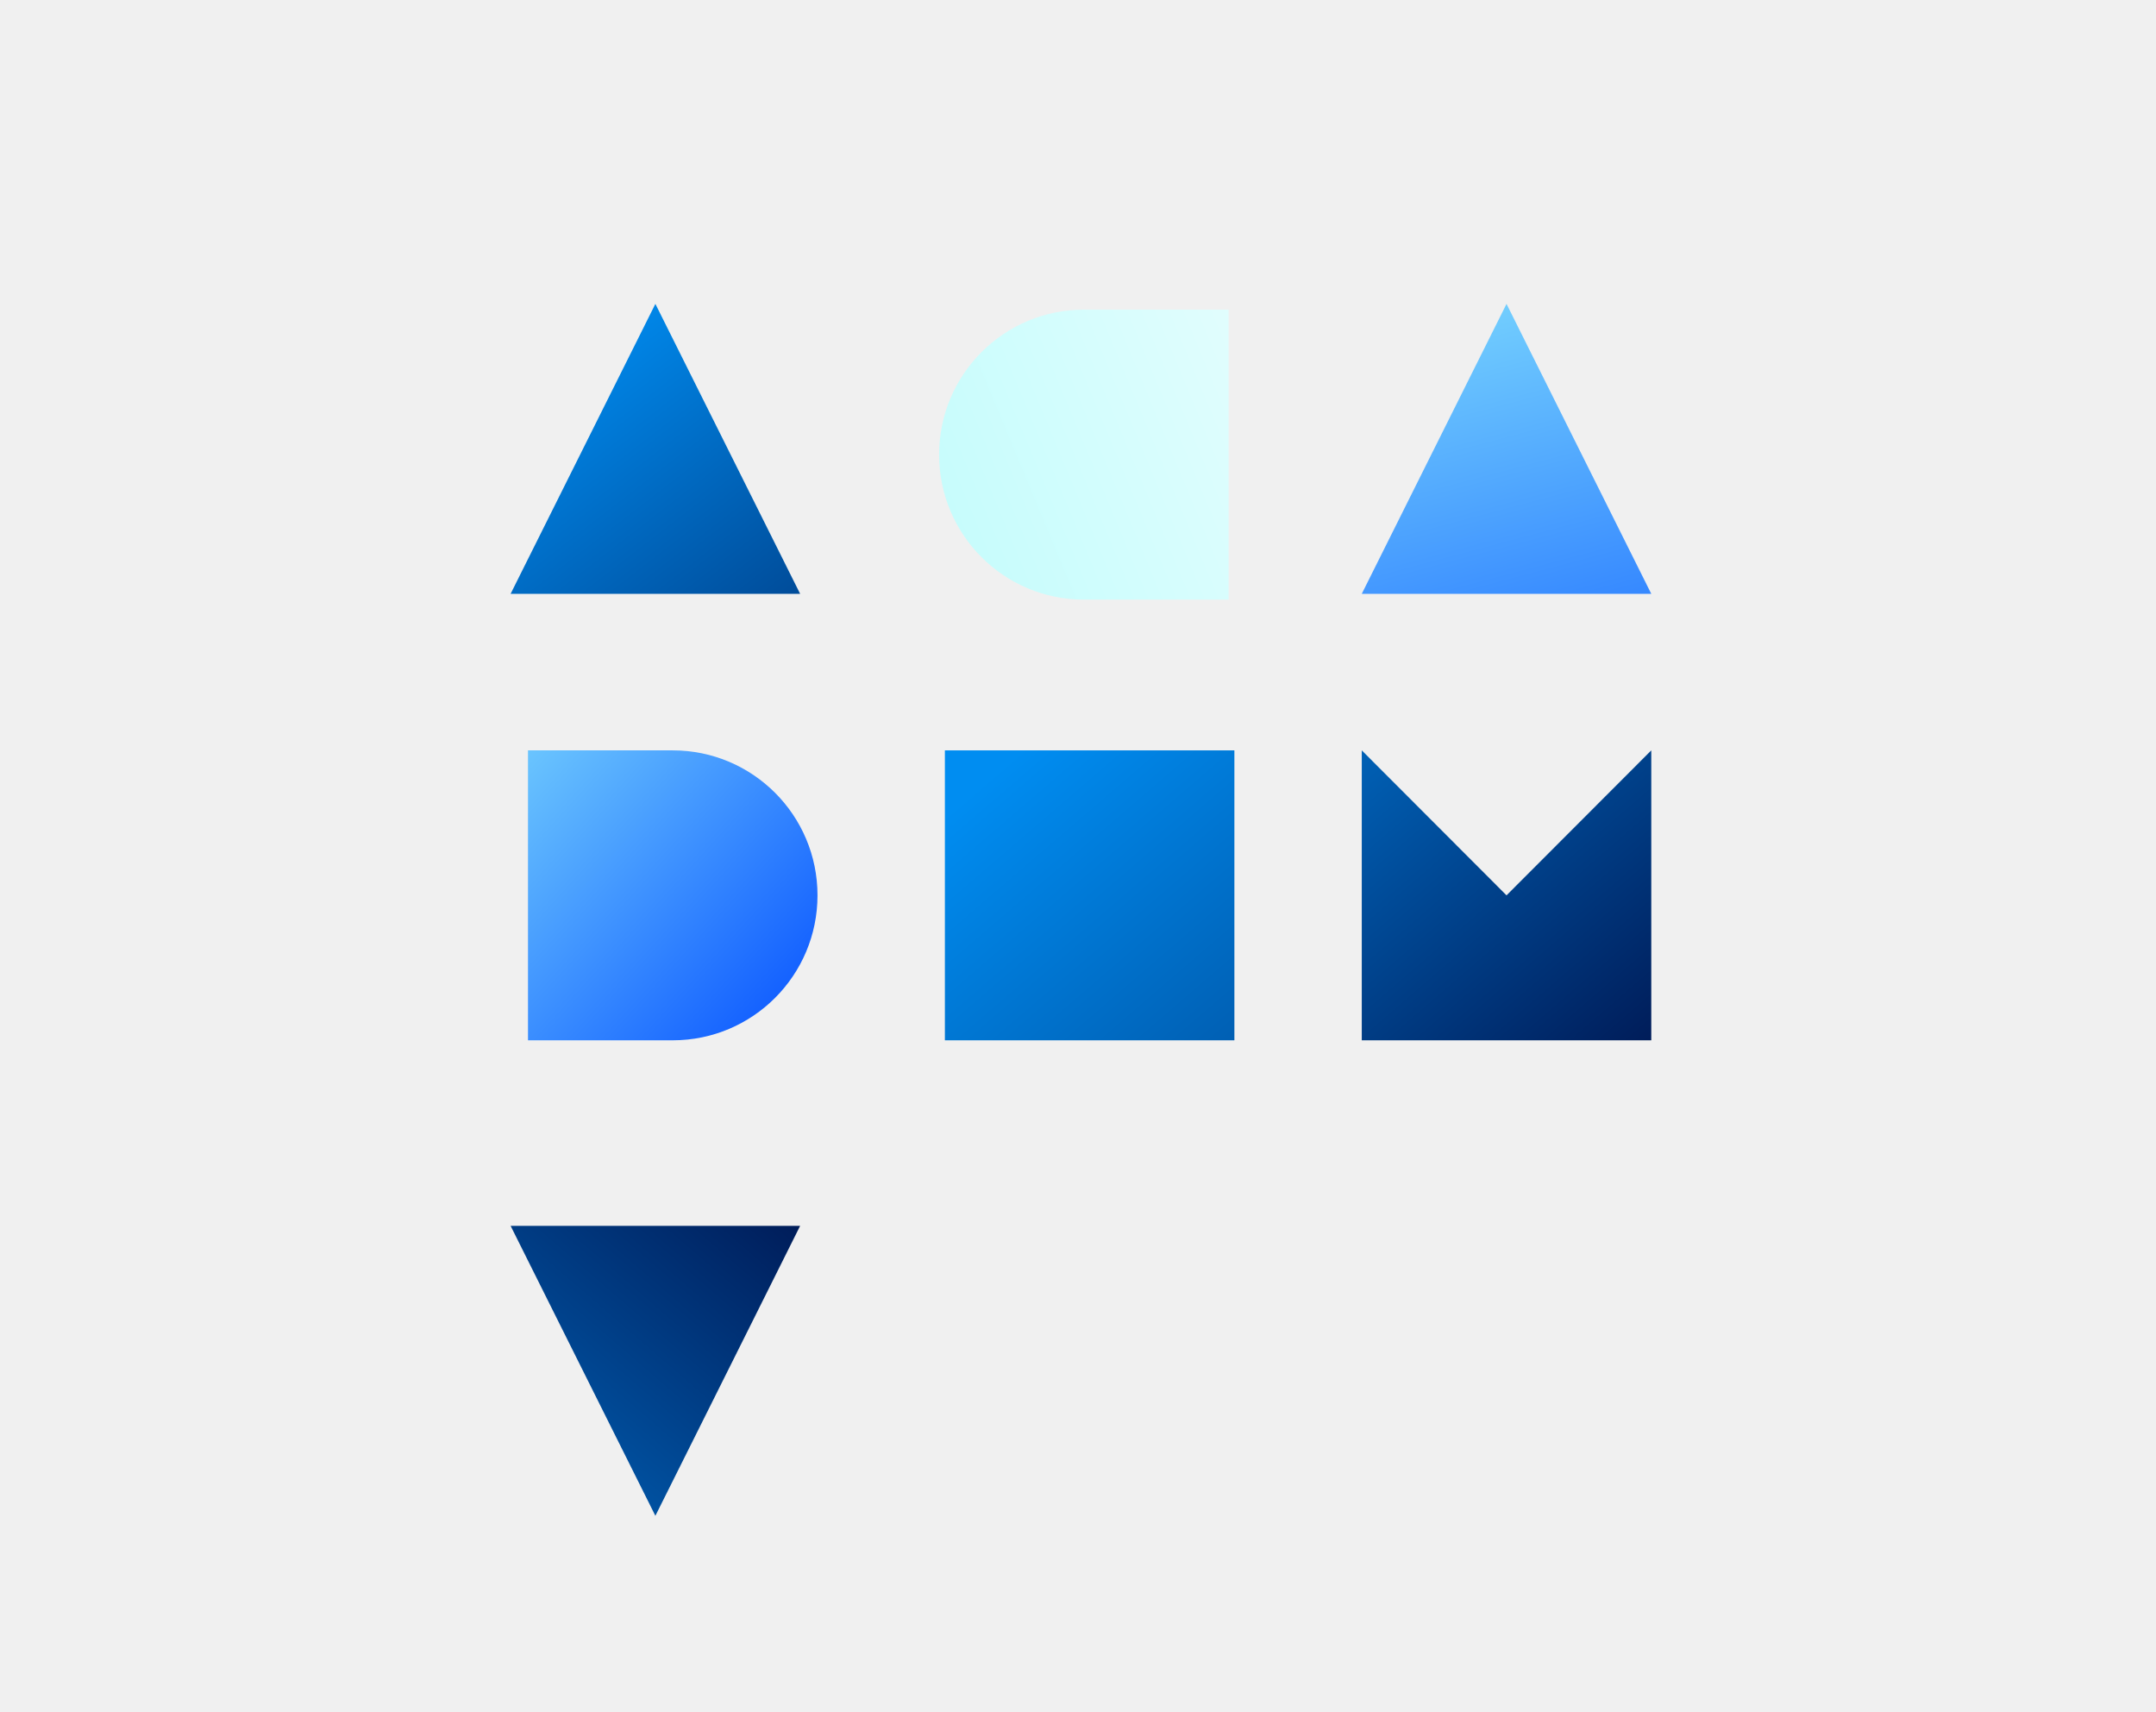
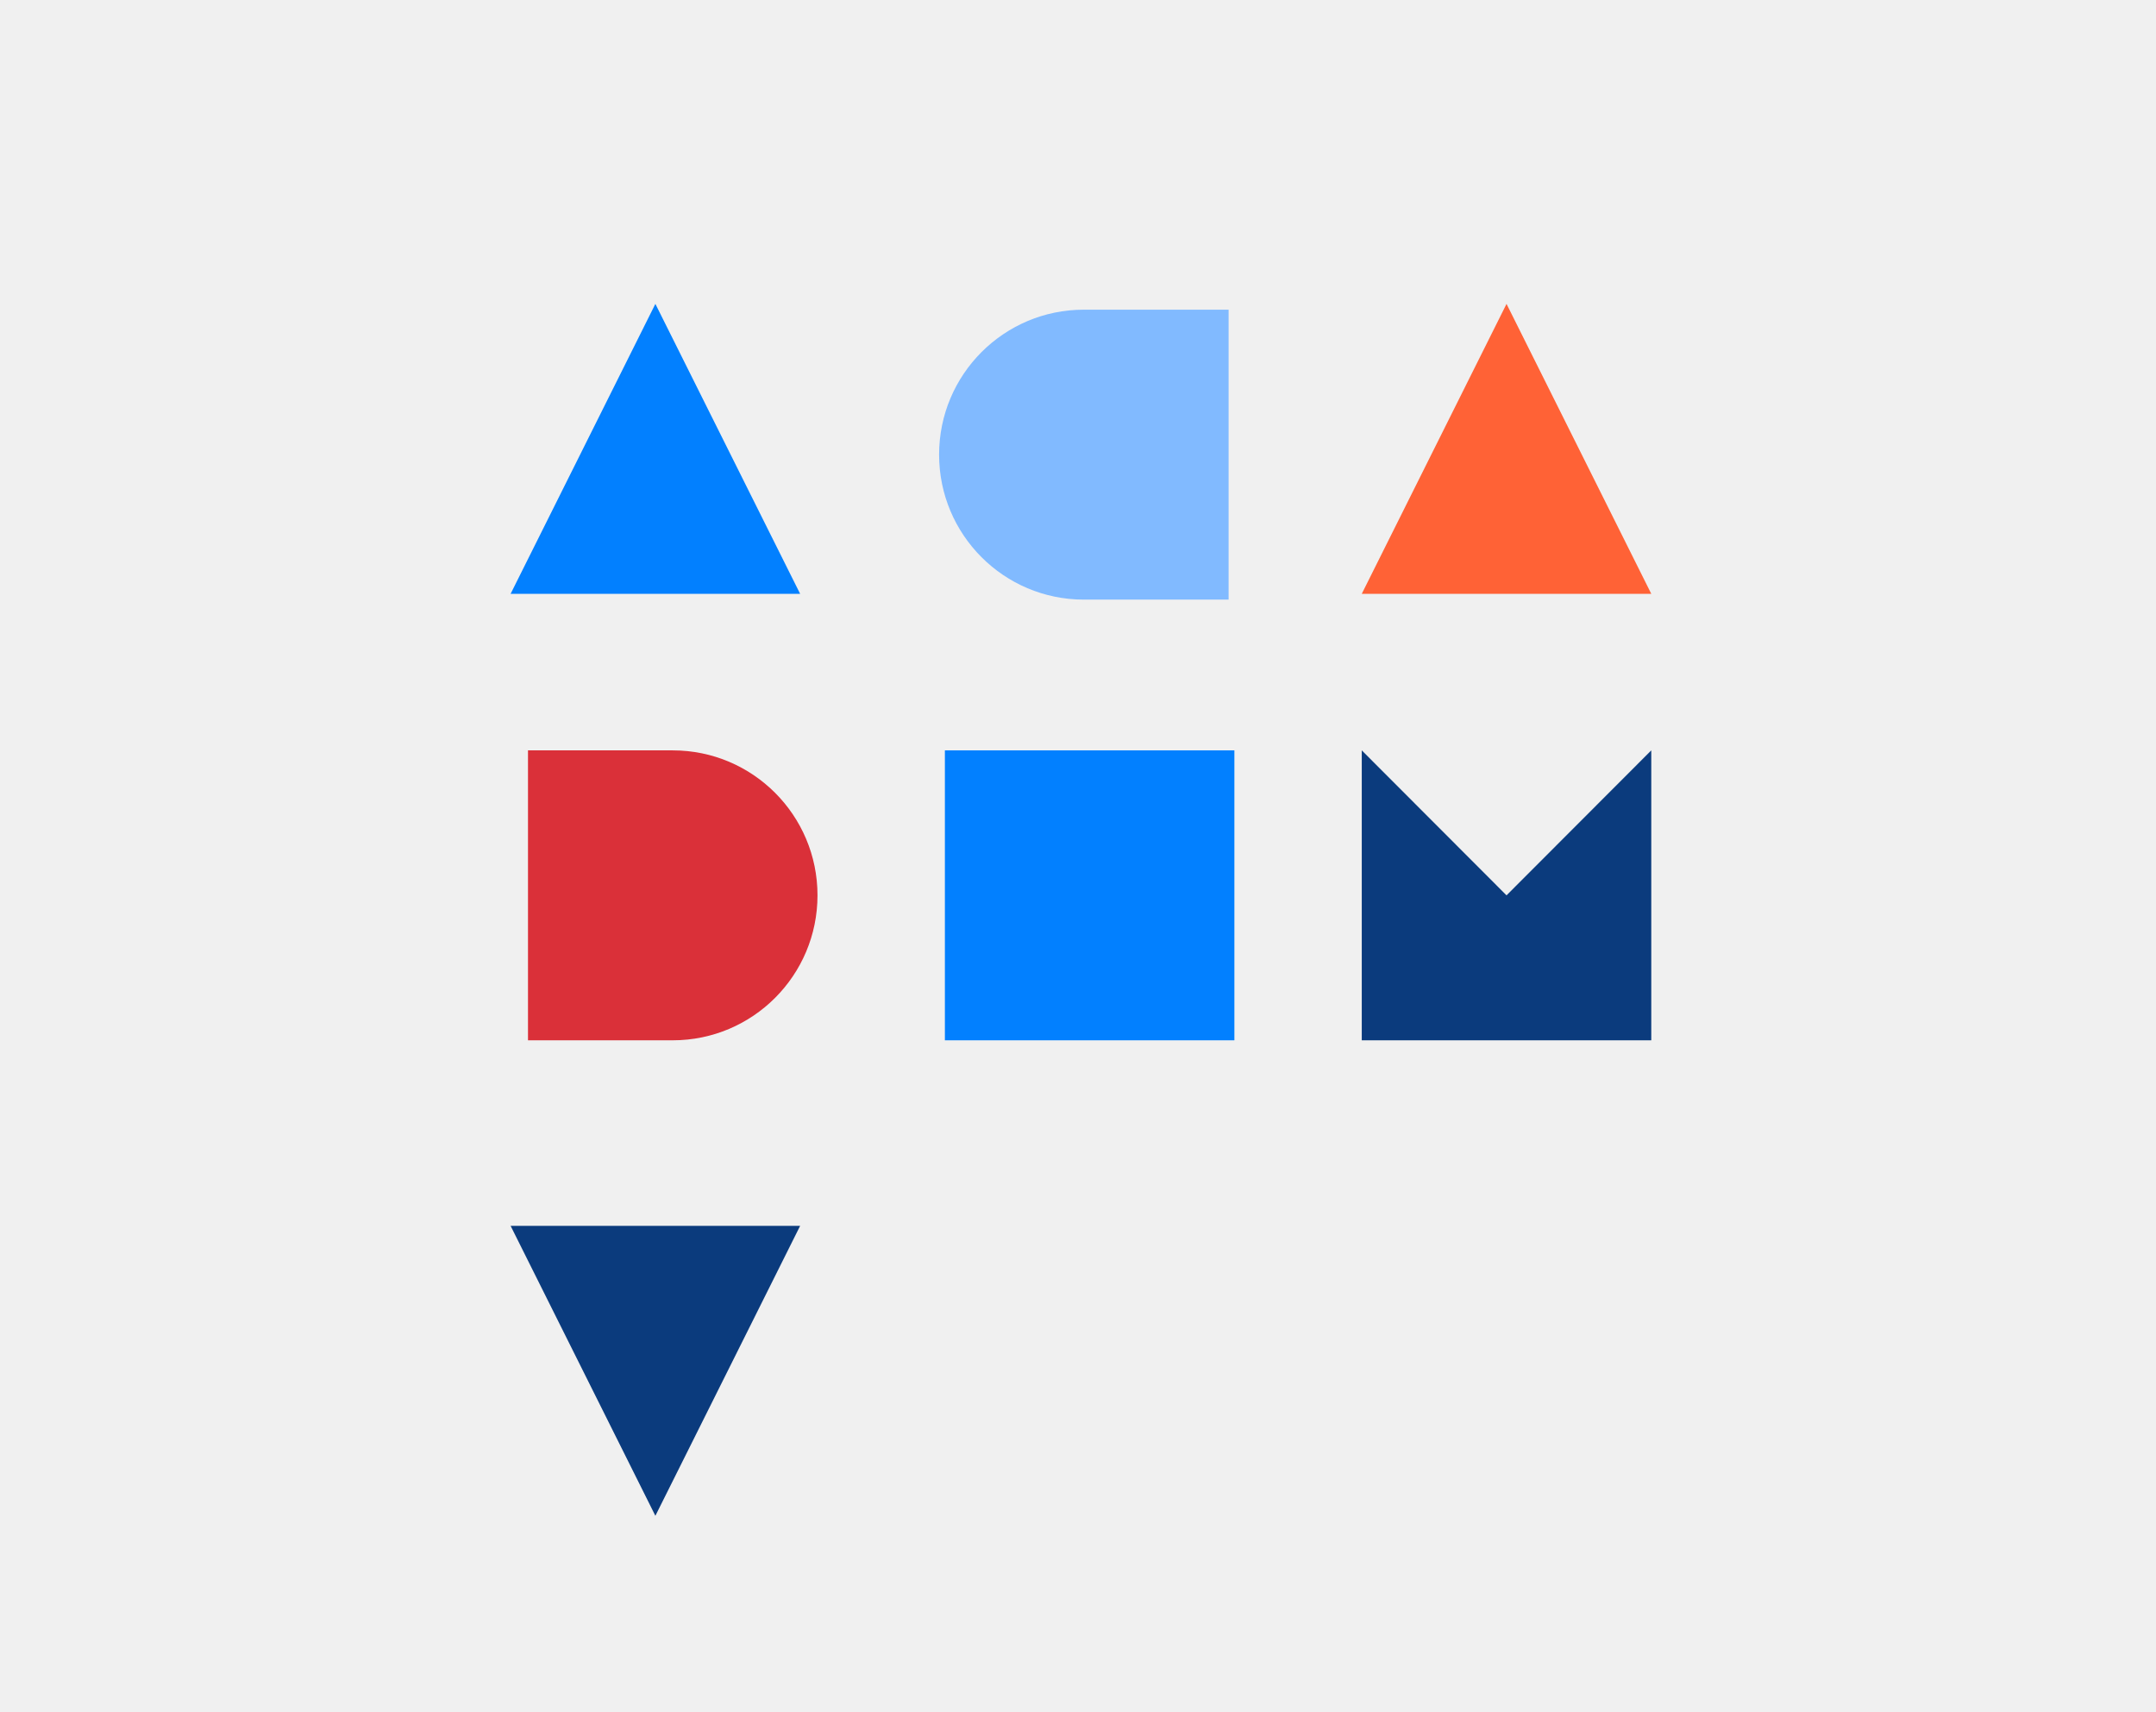
<svg xmlns="http://www.w3.org/2000/svg" xmlns:xlink="http://www.w3.org/1999/xlink" width="315px" height="250px" viewBox="0 0 315 250" version="1.1">
  <defs>
    <rect id="path-1" x="0" y="0" width="315" height="250" />
-     <linearGradient x1="10.035%" y1="14.027%" x2="143.312%" y2="186.242%" id="linearGradient-3">
-       <stop stop-color="#008DF1" offset="0%" />
-       <stop stop-color="#001A56" offset="100%" />
-     </linearGradient>
-     <linearGradient x1="-55.555%" y1="-73.148%" x2="100%" y2="107.16%" id="linearGradient-4">
-       <stop stop-color="#008DF1" offset="0%" />
-       <stop stop-color="#001A56" offset="100%" />
-     </linearGradient>
-     <linearGradient x1="50%" y1="215.328%" x2="-19.227%" y2="-44.383%" id="linearGradient-5">
-       <stop stop-color="#004AFF" offset="0%" />
-       <stop stop-color="#93F4FE" offset="100%" />
-     </linearGradient>
-     <linearGradient x1="10.035%" y1="14.027%" x2="213.047%" y2="250.055%" id="linearGradient-6">
-       <stop stop-color="#008DF1" offset="0%" />
-       <stop stop-color="#001A56" offset="100%" />
-     </linearGradient>
-     <linearGradient x1="220.475%" y1="-62.609%" x2="-353.955%" y2="175.911%" id="linearGradient-7">
-       <stop stop-color="#FFFFFF" offset="0%" />
-       <stop stop-color="#74F8F8" offset="100%" />
-     </linearGradient>
-     <linearGradient x1="-11.758%" y1="100%" x2="142.328%" y2="-39.789%" id="linearGradient-8">
-       <stop stop-color="#004AFF" offset="0%" />
-       <stop stop-color="#93F4FE" offset="100%" />
-     </linearGradient>
  </defs>
  <g id="academy" stroke="none" stroke-width="1" fill="none" fill-rule="evenodd">
    <g id="components/illustrations/academy">
      <mask id="mask-2" fill="white">
        <use xlink:href="#path-1" />
      </mask>
      <g id="Mask" fill-rule="nonzero" />
      <g id="components/illustrations/lisk-id-copy-5" mask="url(#mask-2)">
        <g transform="translate(23, -31)">
-           <polygon id="Triangle" fill="url(#linearGradient-3)" points="72.753 75.395 93.902 117.752 51.604 117.752" />
-           <polygon id="Triangle-Copy-2" fill="url(#linearGradient-4)" transform="translate(72.75253, 231.2675) scale(1, -1) translate(-72.75253, -231.2675) " points="72.753 210.089 93.902 252.446 51.604 252.446" />
-           <polygon id="Triangle-Copy" fill="url(#linearGradient-5)" points="197.109 75.395 218.258 117.752 175.96 117.752" />
-           <rect id="Rectangle-29" fill="url(#linearGradient-6)" x="115.051" y="140.624" width="42.298" height="42.357" />
-           <path d="M135.354,118.599 C123.673,118.599 114.205,109.117 114.205,97.42 C114.205,85.724 123.673,76.242 135.354,76.242 L156.503,76.242 L156.503,118.599 L135.354,118.599 Z" id="Combined-Shape" fill="url(#linearGradient-7)" />
-           <path d="M75.29,182.981 C63.61,182.981 54.141,173.499 54.141,161.803 C54.141,150.106 63.61,140.624 75.29,140.624 L96.439,140.624 L96.439,182.981 L75.29,182.981 Z" id="Combined-Shape-Copy" fill="url(#linearGradient-8)" transform="translate(75.2904, 161.8025) scale(-1, 1) translate(-75.2904, -161.8025) " />
-           <path d="M218.258,140.624 L218.258,182.981 L175.96,182.981 L175.96,140.624 L197.109,161.803 L218.258,140.624 Z" id="Combined-Shape" fill="url(#linearGradient-4)" />
+           <polygon fill="#0280FF" fill-rule="nonzero" points="72.753 75.395 93.902 117.752 51.604 117.752" />
+           <polygon fill="#0B3B7D" fill-rule="nonzero" transform="translate(72.75253, 231.2675) scale(1, -1) translate(-72.75253, -231.2675) " points="72.753 210.089 93.902 252.446 51.604 252.446" />
+           <polygon fill="#FF6236" fill-rule="nonzero" points="197.109 75.395 218.258 117.752 175.96 117.752" />
+           <rect fill="#0280FF" fill-rule="nonzero" x="115.051" y="140.624" width="42.298" height="42.357" />
+           <path d="M135.354,118.599 C123.673,118.599 114.205,109.117 114.205,97.42 C114.205,85.724 123.673,76.242 135.354,76.242 L156.503,76.242 L156.503,118.599 L135.354,118.599 Z" fill="#81BAFF" fill-rule="nonzero" />
+           <path d="M75.29,182.981 C63.61,182.981 54.141,173.499 54.141,161.803 C54.141,150.106 63.61,140.624 75.29,140.624 L96.439,140.624 L96.439,182.981 L75.29,182.981 Z" fill="#DA3039" fill-rule="nonzero" transform="translate(75.2904, 161.8025) scale(-1, 1) translate(-75.2904, -161.8025) " />
+           <path d="M218.258,140.624 L218.258,182.981 L175.96,182.981 L175.96,140.624 L197.109,161.803 L218.258,140.624 Z" fill="#0B3B7D" fill-rule="nonzero" />
        </g>
      </g>
    </g>
  </g>
</svg>
